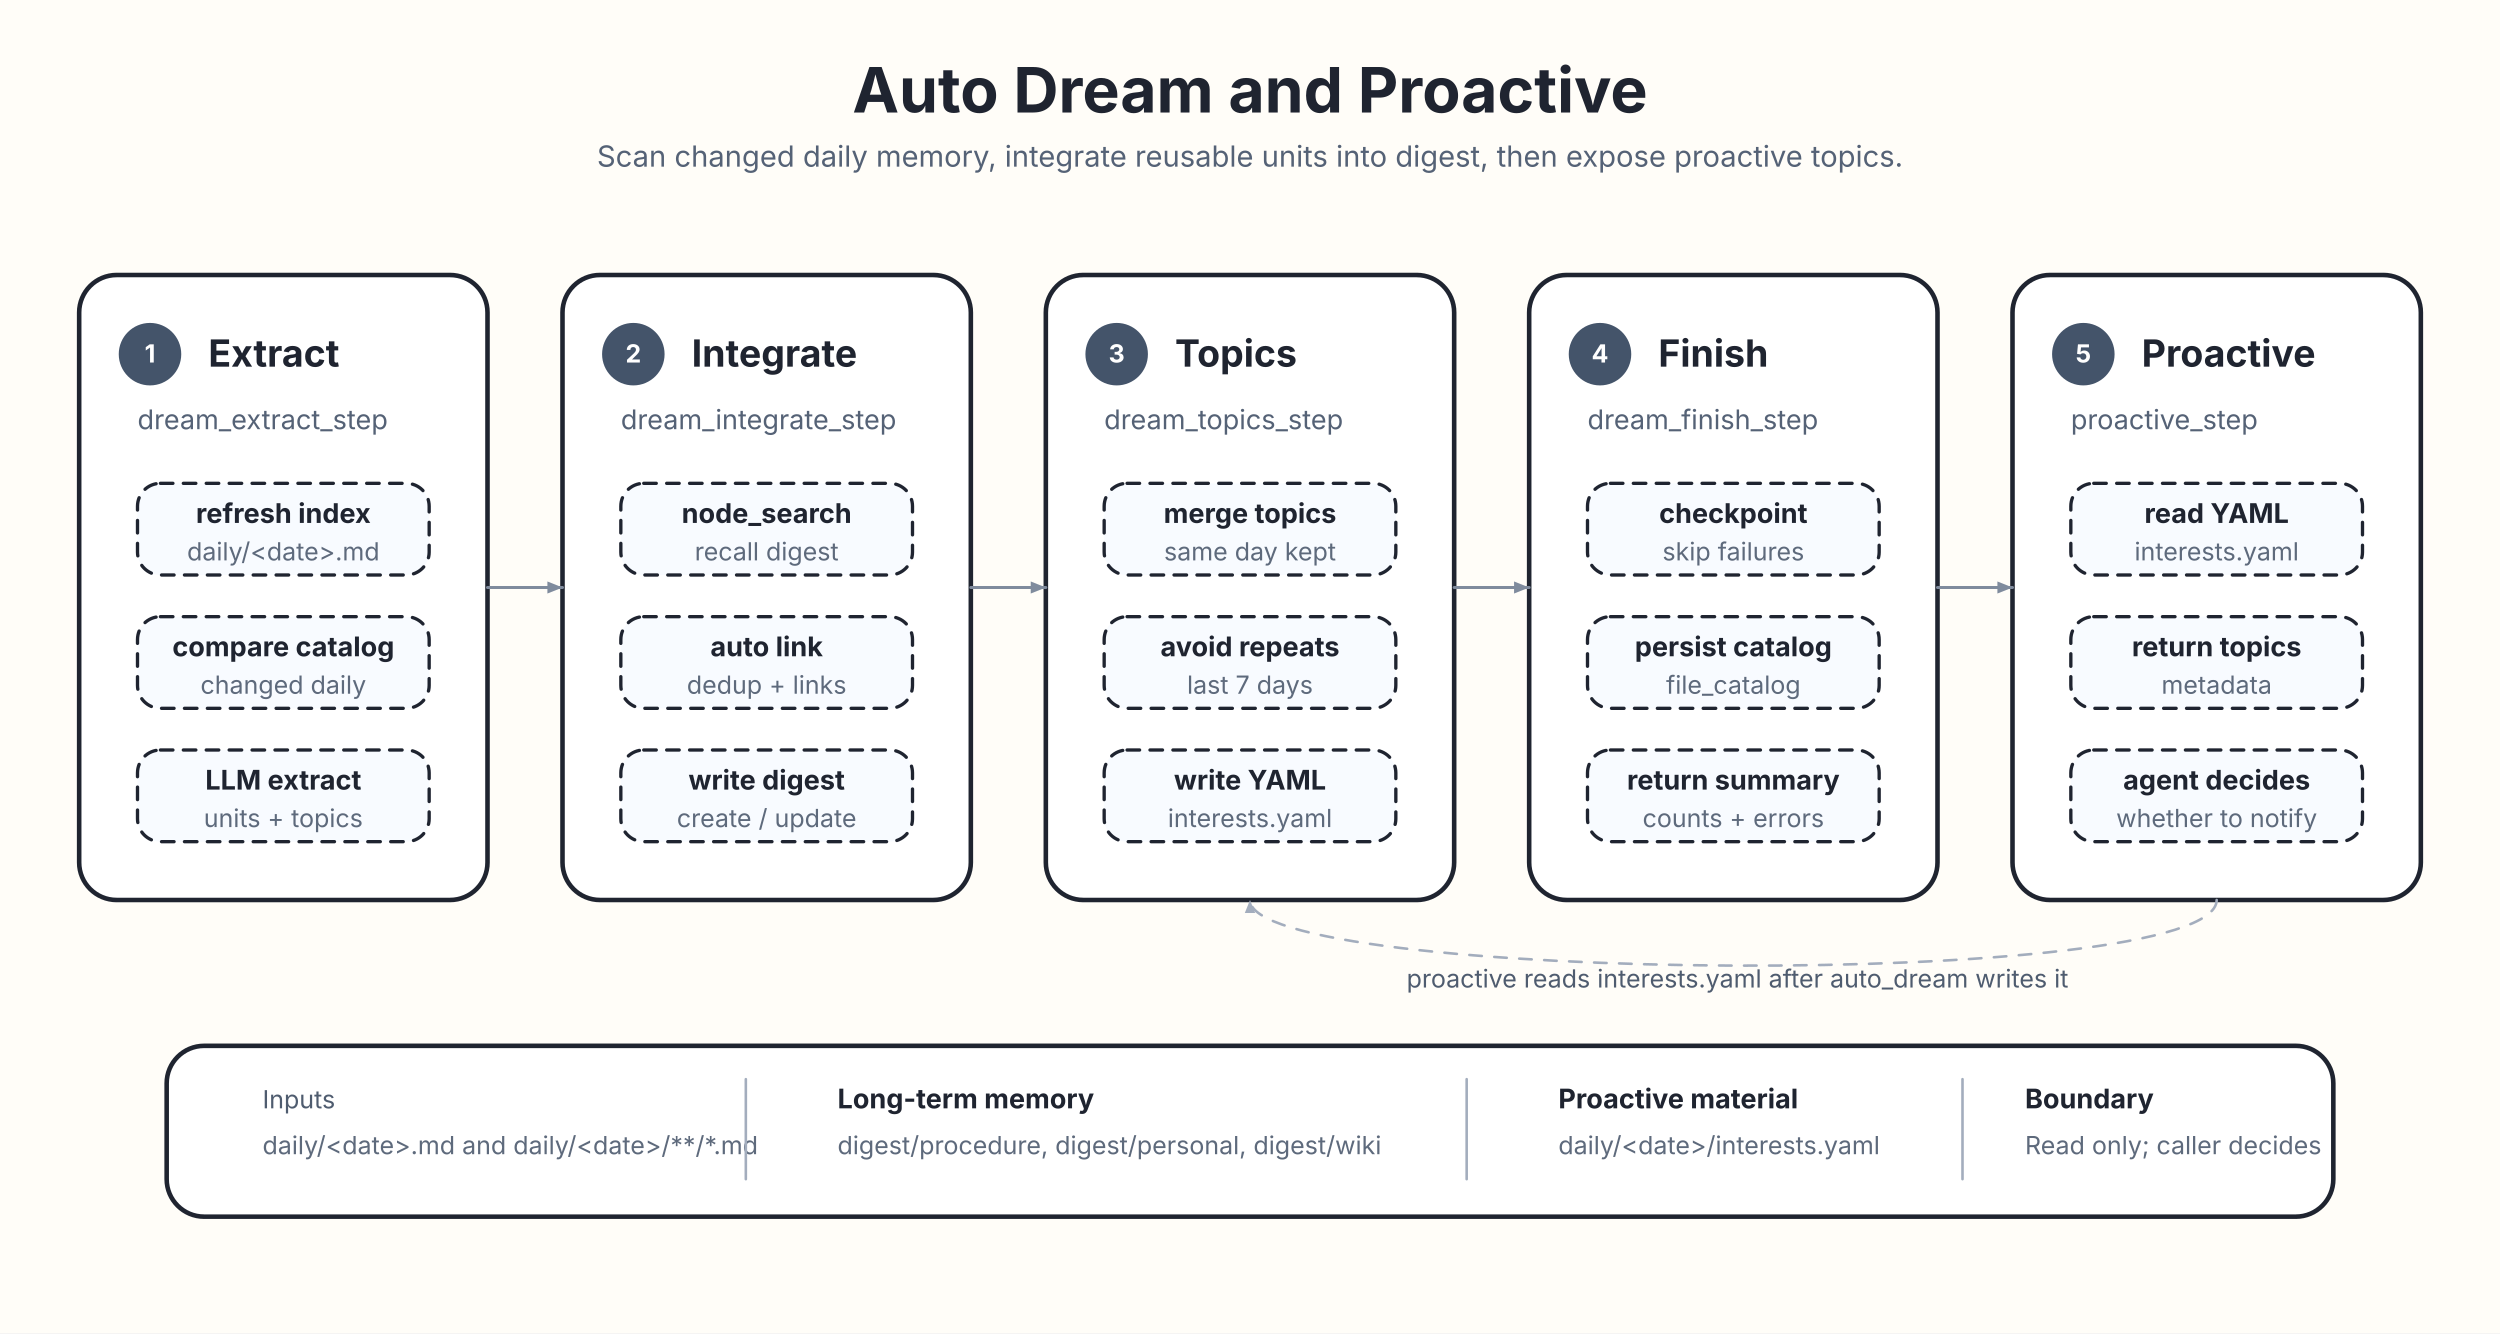
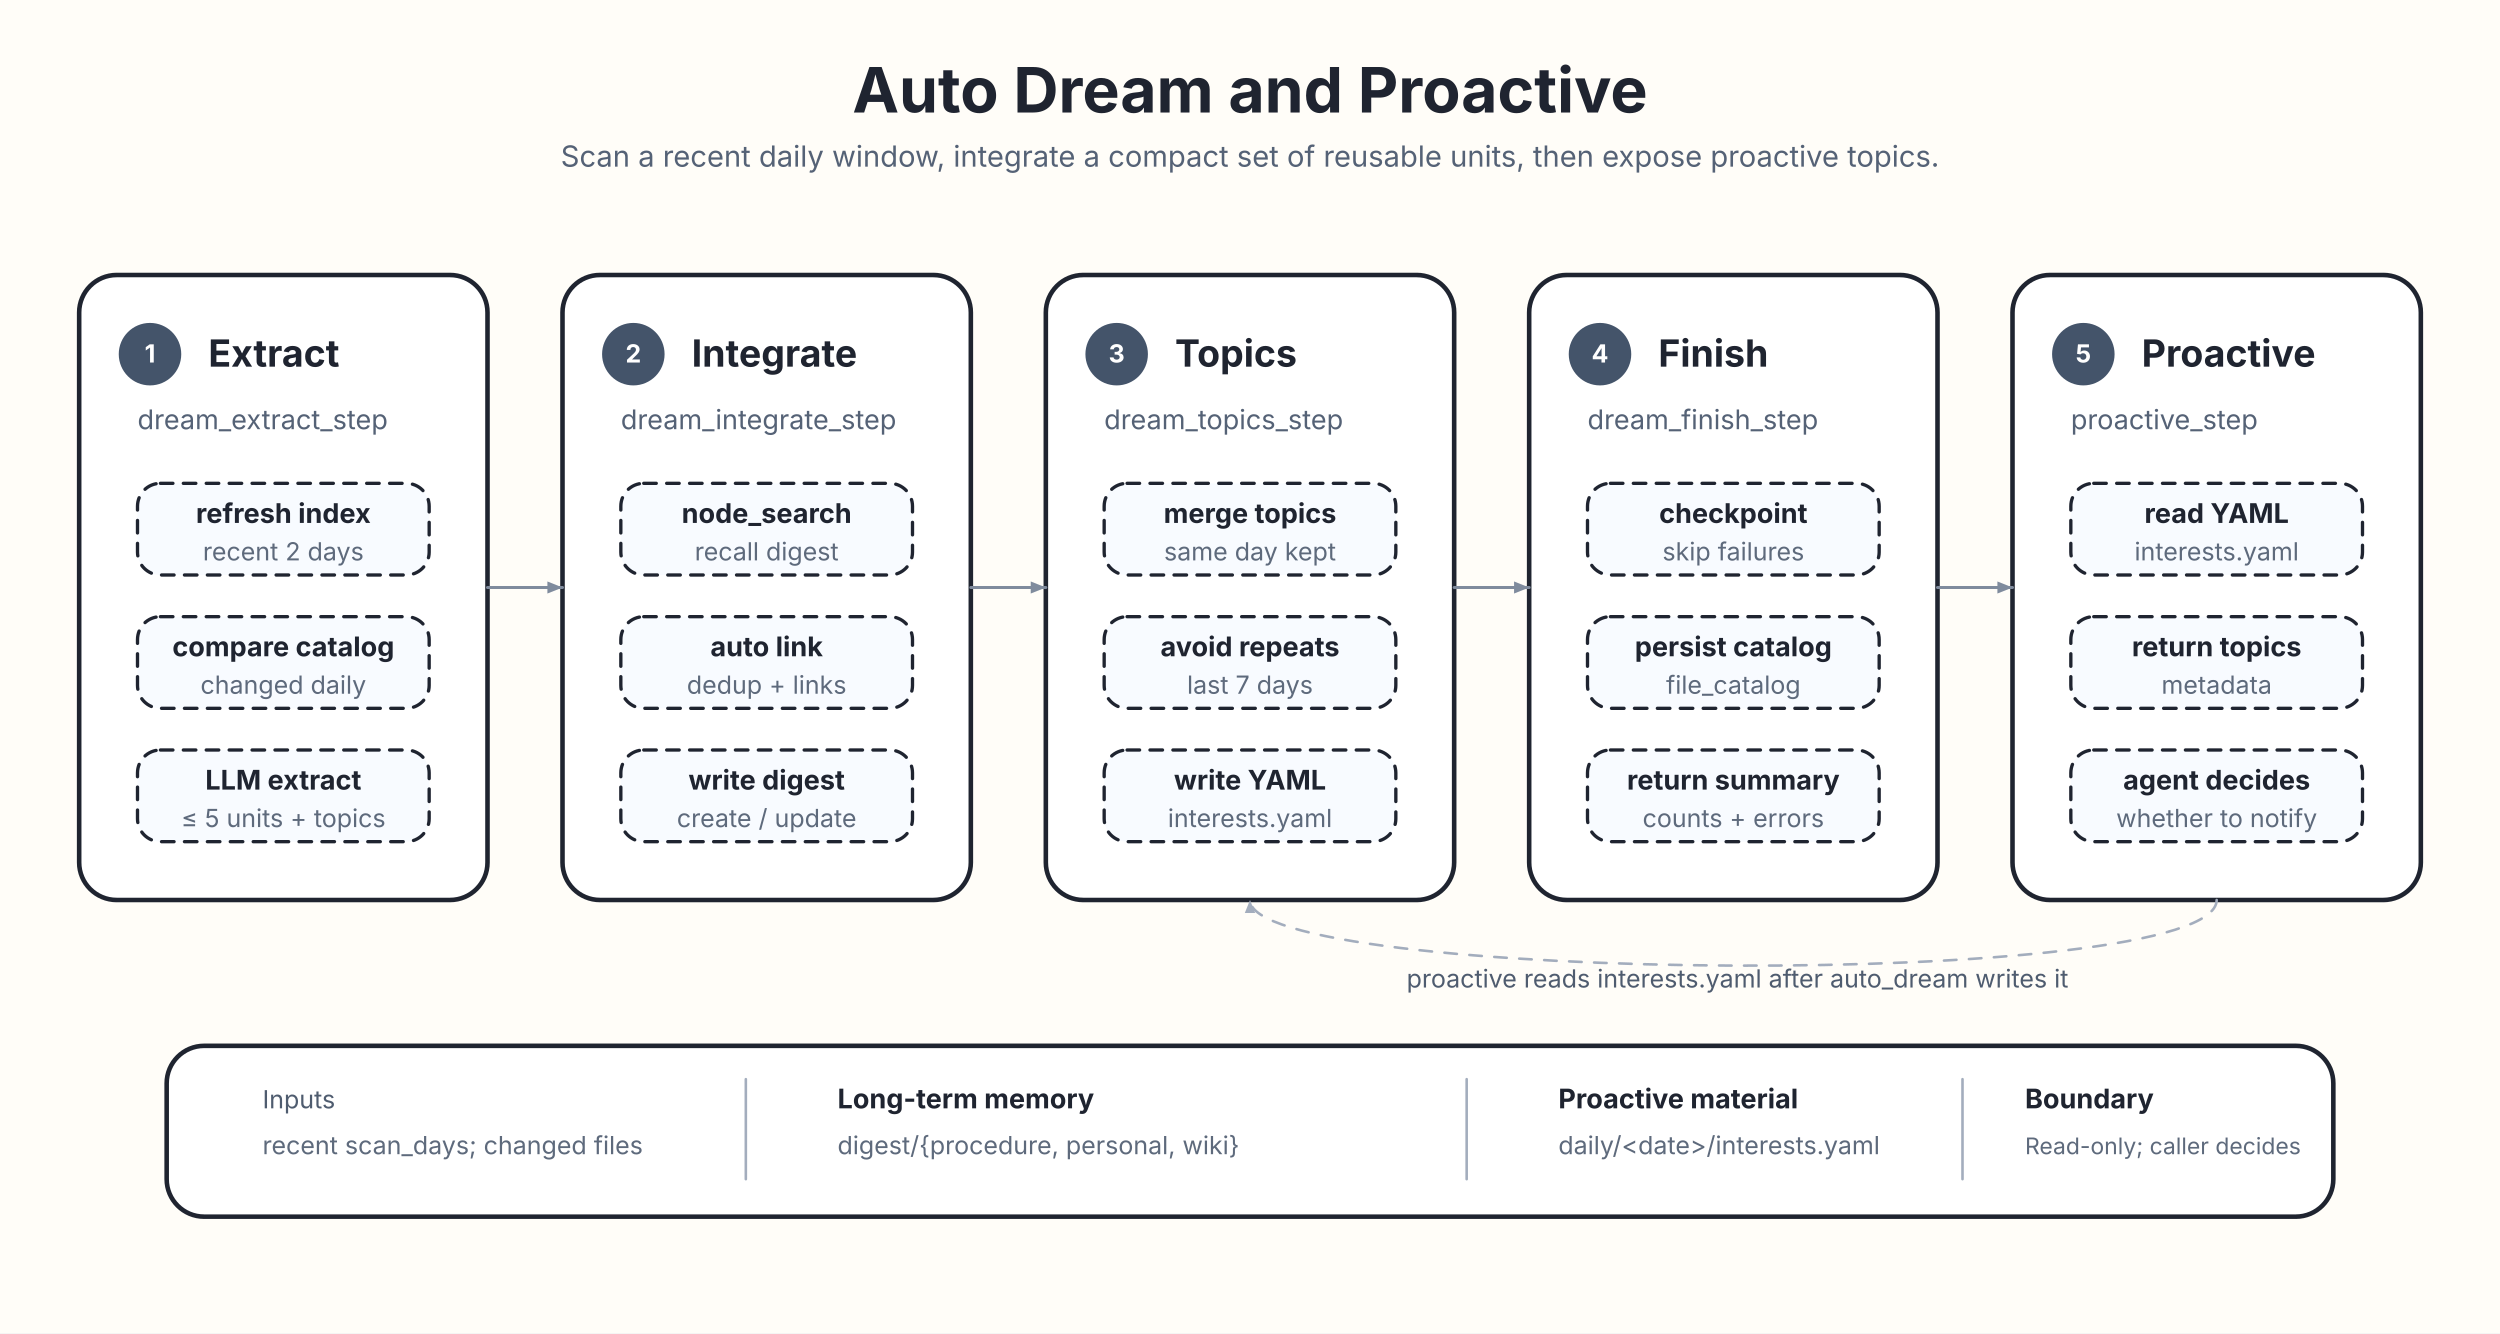
<svg xmlns="http://www.w3.org/2000/svg" width="1200" height="640" viewBox="0 0 1200 640" role="img" aria-labelledby="title desc">
  <defs>
-     <style>
-       .bg { fill: #fffdf8; }
-       .title { font: 700 30px "Comic Sans MS", "Bradley Hand", -apple-system, BlinkMacSystemFont, "Segoe UI", sans-serif; fill: #1f2430; }
-       .subtitle { font: 14px "Comic Sans MS", "Bradley Hand", -apple-system, BlinkMacSystemFont, "Segoe UI", sans-serif; fill: #556276; }
-       .step-num { font: 700 12px "Comic Sans MS", "Bradley Hand", -apple-system, BlinkMacSystemFont, "Segoe UI", sans-serif; fill: #ffffff; }
-       .step-title { font: 700 18px "Comic Sans MS", "Bradley Hand", -apple-system, BlinkMacSystemFont, "Segoe UI", sans-serif; fill: #1f2430; }
-       .step-subtitle { font: 13px "Comic Sans MS", "Bradley Hand", -apple-system, BlinkMacSystemFont, "Segoe UI", sans-serif; fill: #556276; }
-       .chip-title { font: 700 13px "Comic Sans MS", "Bradley Hand", -apple-system, BlinkMacSystemFont, "Segoe UI", sans-serif; fill: #1f2430; }
-       .chip-text { font: 12px "Comic Sans MS", "Bradley Hand", -apple-system, BlinkMacSystemFont, "Segoe UI", sans-serif; fill: #5e6a7c; }
-       .note { font: 12px "Comic Sans MS", "Bradley Hand", -apple-system, BlinkMacSystemFont, "Segoe UI", sans-serif; fill: #4f5c6f; }
-       .panel { fill: #ffffff; stroke: #1f2430; stroke-width: 2.2; rx: 18; ry: 18; stroke-linecap: round; stroke-linejoin: round; }
-       .chip { fill: #f8fbff; stroke: #1f2430; stroke-width: 1.6; rx: 11; ry: 11; stroke-linecap: round; stroke-linejoin: round; stroke-dasharray: 6 5; }
-       .badge { fill: #44546a; }
-       .arrow { stroke: #7f8b9d; stroke-width: 1.45; fill: none; stroke-linecap: round; stroke-linejoin: round; marker-end: url(#arrow); }
-       .soft-arrow { stroke: #a3adbd; stroke-width: 1.25; stroke-dasharray: 6 6; fill: none; stroke-linecap: round; stroke-linejoin: round; marker-end: url(#arrow-soft); }
-       .line { stroke: #a3adbd; stroke-width: 1.25; stroke-linecap: round; }
-     </style>
+     <style>.bg { fill: #fffdf8; } .title { font: 700 30px "Comic Sans MS", "Bradley Hand", -apple-system, BlinkMacSystemFont, "Segoe UI", sans-serif; fill: #1f2430; } .subtitle { font: 14px "Comic Sans MS", "Bradley Hand", -apple-system, BlinkMacSystemFont, "Segoe UI", sans-serif; fill: #556276; } .step-num { font: 700 12px "Comic Sans MS", "Bradley Hand", -apple-system, BlinkMacSystemFont, "Segoe UI", sans-serif; fill: #ffffff; } .step-title { font: 700 18px "Comic Sans MS", "Bradley Hand", -apple-system, BlinkMacSystemFont, "Segoe UI", sans-serif; fill: #1f2430; } .step-subtitle { font: 13px "Comic Sans MS", "Bradley Hand", -apple-system, BlinkMacSystemFont, "Segoe UI", sans-serif; fill: #556276; } .chip-title { font: 700 13px "Comic Sans MS", "Bradley Hand", -apple-system, BlinkMacSystemFont, "Segoe UI", sans-serif; fill: #1f2430; } .chip-text { font: 12px "Comic Sans MS", "Bradley Hand", -apple-system, BlinkMacSystemFont, "Segoe UI", sans-serif; fill: #5e6a7c; } .note { font: 12px "Comic Sans MS", "Bradley Hand", -apple-system, BlinkMacSystemFont, "Segoe UI", sans-serif; fill: #4f5c6f; } .panel { fill: #ffffff; stroke: #1f2430; stroke-width: 2.2; rx: 18; ry: 18; stroke-linecap: round; stroke-linejoin: round; } .chip { fill: #f8fbff; stroke: #1f2430; stroke-width: 1.6; rx: 11; ry: 11; stroke-linecap: round; stroke-linejoin: round; stroke-dasharray: 6 5; } .badge { fill: #44546a; } .arrow { stroke: #7f8b9d; stroke-width: 1.45; fill: none; stroke-linecap: round; stroke-linejoin: round; marker-end: url(#arrow); } .soft-arrow { stroke: #a3adbd; stroke-width: 1.25; stroke-dasharray: 6 6; fill: none; stroke-linecap: round; stroke-linejoin: round; marker-end: url(#arrow-soft); } .line { stroke: #a3adbd; stroke-width: 1.25; stroke-linecap: round; }</style>
    <marker id="arrow" markerWidth="6" markerHeight="6" refX="5" refY="2" orient="auto" markerUnits="strokeWidth">
      <path d="M0,0 L0,4 L5,2 z" fill="#7f8b9d" />
    </marker>
    <marker id="arrow-soft" markerWidth="6" markerHeight="6" refX="5" refY="2" orient="auto" markerUnits="strokeWidth">
      <path d="M0,0 L0,4 L5,2 z" fill="#a3adbd" />
    </marker>
  </defs>
  <rect class="bg" x="0" y="0" width="1200" height="640" />
  <text class="title" x="600" y="54" text-anchor="middle">Auto Dream and Proactive</text>
-   <text class="subtitle" x="600" y="80" text-anchor="middle">Scan changed daily memory, integrate reusable units into digest, then expose proactive topics.</text>
+   <text class="subtitle" x="600" y="80" text-anchor="middle">Scan a recent daily window, integrate a compact set of reusable units, then expose proactive topics.</text>
  <rect class="panel" x="38" y="132" width="196" height="300" />
  <circle class="badge" cx="72" cy="170" r="15" />
  <text class="step-num" x="72" y="174" text-anchor="middle">1</text>
  <text class="step-title" x="100" y="176">Extract</text>
  <text class="step-subtitle" x="66" y="206">dream_extract_step</text>
  <rect class="chip" x="66" y="232" width="140" height="44" />
  <text class="chip-title" x="136" y="251" text-anchor="middle">refresh index</text>
-   <text class="chip-text" x="136" y="269" text-anchor="middle">daily/&lt;date&gt;.md</text>
+   <text class="chip-text" x="136" y="269" text-anchor="middle">recent 2 days</text>
  <rect class="chip" x="66" y="296" width="140" height="44" />
  <text class="chip-title" x="136" y="315" text-anchor="middle">compare catalog</text>
  <text class="chip-text" x="136" y="333" text-anchor="middle">changed daily</text>
  <rect class="chip" x="66" y="360" width="140" height="44" />
  <text class="chip-title" x="136" y="379" text-anchor="middle">LLM extract</text>
-   <text class="chip-text" x="136" y="397" text-anchor="middle">units + topics</text>
+   <text class="chip-text" x="136" y="397" text-anchor="middle">≤ 5 units + topics</text>
  <rect class="panel" x="270" y="132" width="196" height="300" />
  <circle class="badge" cx="304" cy="170" r="15" />
  <text class="step-num" x="304" y="174" text-anchor="middle">2</text>
  <text class="step-title" x="332" y="176">Integrate</text>
  <text class="step-subtitle" x="298" y="206">dream_integrate_step</text>
  <rect class="chip" x="298" y="232" width="140" height="44" />
  <text class="chip-title" x="368" y="251" text-anchor="middle">node_search</text>
  <text class="chip-text" x="368" y="269" text-anchor="middle">recall digest</text>
  <rect class="chip" x="298" y="296" width="140" height="44" />
  <text class="chip-title" x="368" y="315" text-anchor="middle">auto link</text>
  <text class="chip-text" x="368" y="333" text-anchor="middle">dedup + links</text>
  <rect class="chip" x="298" y="360" width="140" height="44" />
  <text class="chip-title" x="368" y="379" text-anchor="middle">write digest</text>
  <text class="chip-text" x="368" y="397" text-anchor="middle">create / update</text>
  <rect class="panel" x="502" y="132" width="196" height="300" />
  <circle class="badge" cx="536" cy="170" r="15" />
  <text class="step-num" x="536" y="174" text-anchor="middle">3</text>
  <text class="step-title" x="564" y="176">Topics</text>
  <text class="step-subtitle" x="530" y="206">dream_topics_step</text>
  <rect class="chip" x="530" y="232" width="140" height="44" />
  <text class="chip-title" x="600" y="251" text-anchor="middle">merge topics</text>
  <text class="chip-text" x="600" y="269" text-anchor="middle">same day kept</text>
  <rect class="chip" x="530" y="296" width="140" height="44" />
  <text class="chip-title" x="600" y="315" text-anchor="middle">avoid repeats</text>
  <text class="chip-text" x="600" y="333" text-anchor="middle">last 7 days</text>
  <rect class="chip" x="530" y="360" width="140" height="44" />
  <text class="chip-title" x="600" y="379" text-anchor="middle">write YAML</text>
  <text class="chip-text" x="600" y="397" text-anchor="middle">interests.yaml</text>
  <rect class="panel" x="734" y="132" width="196" height="300" />
  <circle class="badge" cx="768" cy="170" r="15" />
  <text class="step-num" x="768" y="174" text-anchor="middle">4</text>
  <text class="step-title" x="796" y="176">Finish</text>
  <text class="step-subtitle" x="762" y="206">dream_finish_step</text>
  <rect class="chip" x="762" y="232" width="140" height="44" />
  <text class="chip-title" x="832" y="251" text-anchor="middle">checkpoint</text>
  <text class="chip-text" x="832" y="269" text-anchor="middle">skip failures</text>
  <rect class="chip" x="762" y="296" width="140" height="44" />
  <text class="chip-title" x="832" y="315" text-anchor="middle">persist catalog</text>
  <text class="chip-text" x="832" y="333" text-anchor="middle">file_catalog</text>
  <rect class="chip" x="762" y="360" width="140" height="44" />
  <text class="chip-title" x="832" y="379" text-anchor="middle">return summary</text>
  <text class="chip-text" x="832" y="397" text-anchor="middle">counts + errors</text>
  <rect class="panel" x="966" y="132" width="196" height="300" />
  <circle class="badge" cx="1000" cy="170" r="15" />
  <text class="step-num" x="1000" y="174" text-anchor="middle">5</text>
  <text class="step-title" x="1028" y="176">Proactive</text>
  <text class="step-subtitle" x="994" y="206">proactive_step</text>
  <rect class="chip" x="994" y="232" width="140" height="44" />
  <text class="chip-title" x="1064" y="251" text-anchor="middle">read YAML</text>
  <text class="chip-text" x="1064" y="269" text-anchor="middle">interests.yaml</text>
  <rect class="chip" x="994" y="296" width="140" height="44" />
  <text class="chip-title" x="1064" y="315" text-anchor="middle">return topics</text>
  <text class="chip-text" x="1064" y="333" text-anchor="middle">metadata</text>
  <rect class="chip" x="994" y="360" width="140" height="44" />
  <text class="chip-title" x="1064" y="379" text-anchor="middle">agent decides</text>
  <text class="chip-text" x="1064" y="397" text-anchor="middle">whether to notify</text>
  <path class="arrow" d="M234 282 H270" />
  <path class="arrow" d="M466 282 H502" />
  <path class="arrow" d="M698 282 H734" />
  <path class="arrow" d="M930 282 H966" />
  <rect class="panel" x="80" y="502" width="1040" height="82" />
  <text class="note" x="126" y="532">Inputs</text>
-   <text class="chip-text" x="126" y="554">daily/&lt;date&gt;.md and daily/&lt;date&gt;/**/*.md</text>
+   <text class="chip-text" x="126" y="554">recent scan_days; changed files</text>
  <line class="line" x1="358" y1="518" x2="358" y2="566" />
  <text class="chip-title" x="402" y="532">Long-term memory</text>
-   <text class="chip-text" x="402" y="554">digest/procedure, digest/personal, digest/wiki</text>
+   <text class="chip-text" x="402" y="554">digest/{procedure, personal, wiki}</text>
  <line class="line" x1="704" y1="518" x2="704" y2="566" />
  <text class="chip-title" x="748" y="532">Proactive material</text>
  <text class="chip-text" x="748" y="554">daily/&lt;date&gt;/interests.yaml</text>
  <line class="line" x1="942" y1="518" x2="942" y2="566" />
  <text class="chip-title" x="972" y="532">Boundary</text>
-   <text class="chip-text" x="972" y="554">Read only; caller decides</text>
+   <text class="chip-text" x="972" y="554" style="font-size:11px">Read-only; caller decides</text>
  <path class="soft-arrow" d="M1064 432 C1064 476 600 472 600 432" />
  <text class="note" x="834" y="474" text-anchor="middle">proactive reads interests.yaml after auto_dream writes it</text>
</svg>
